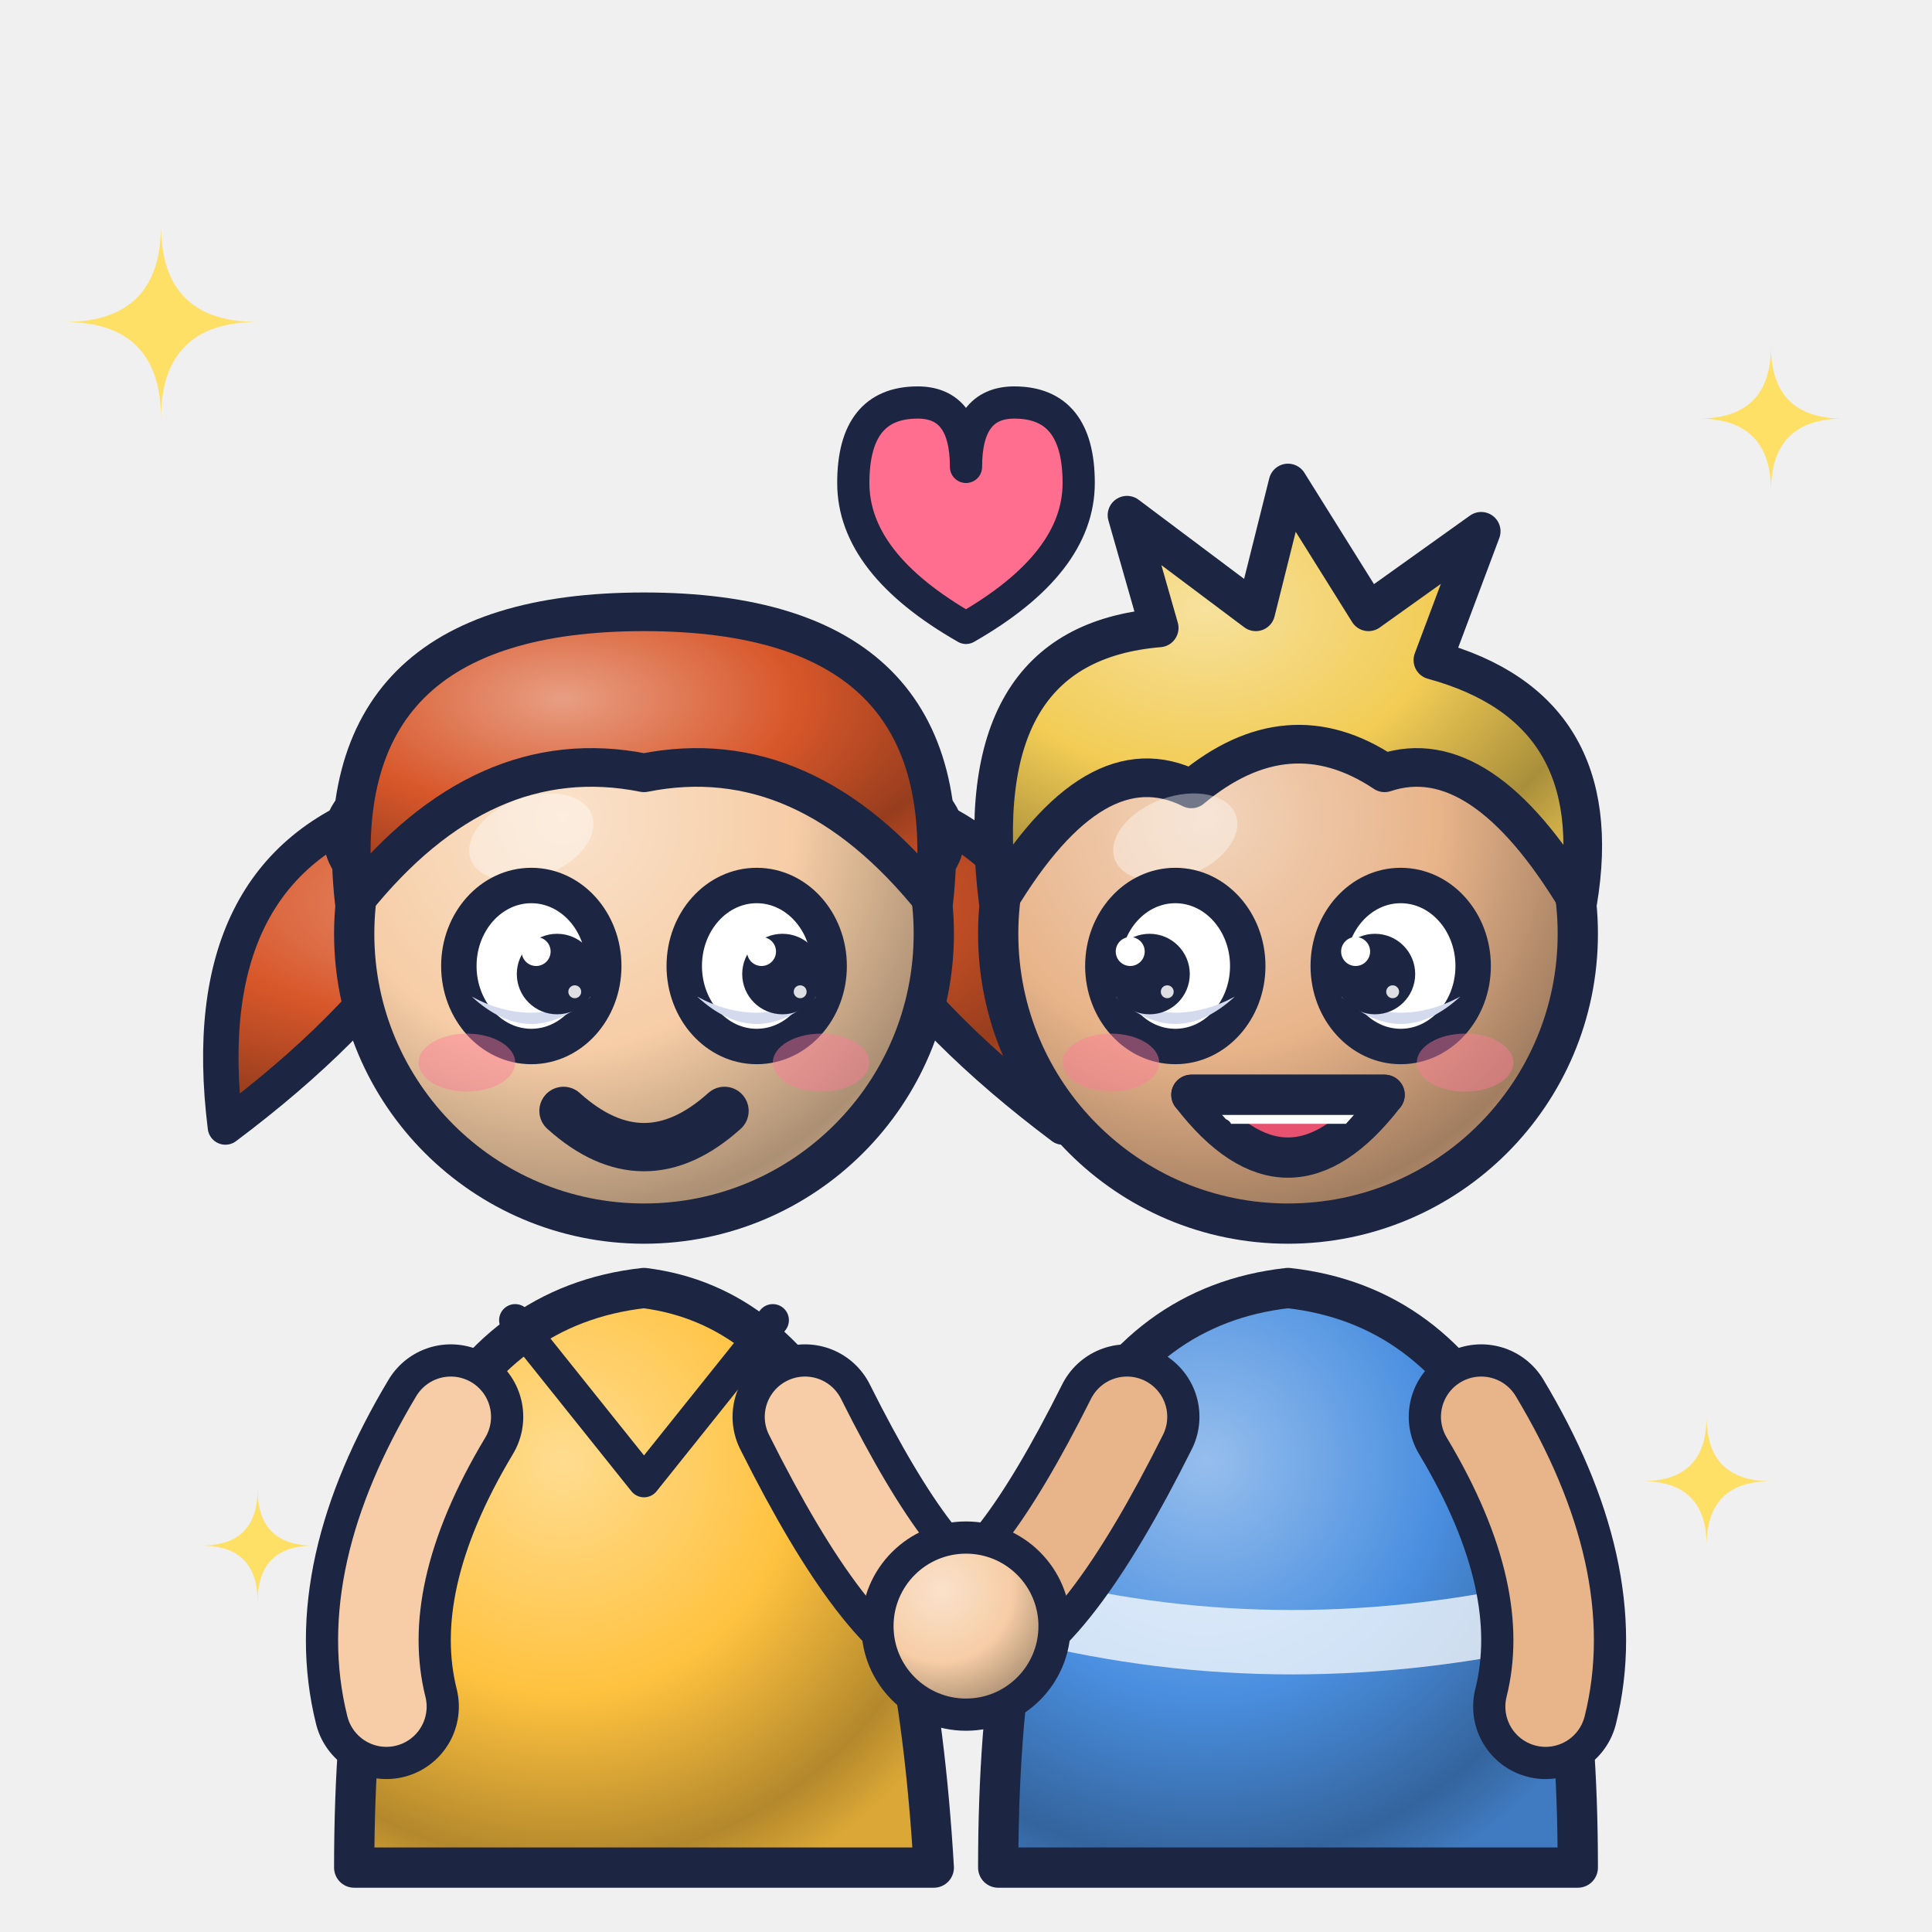
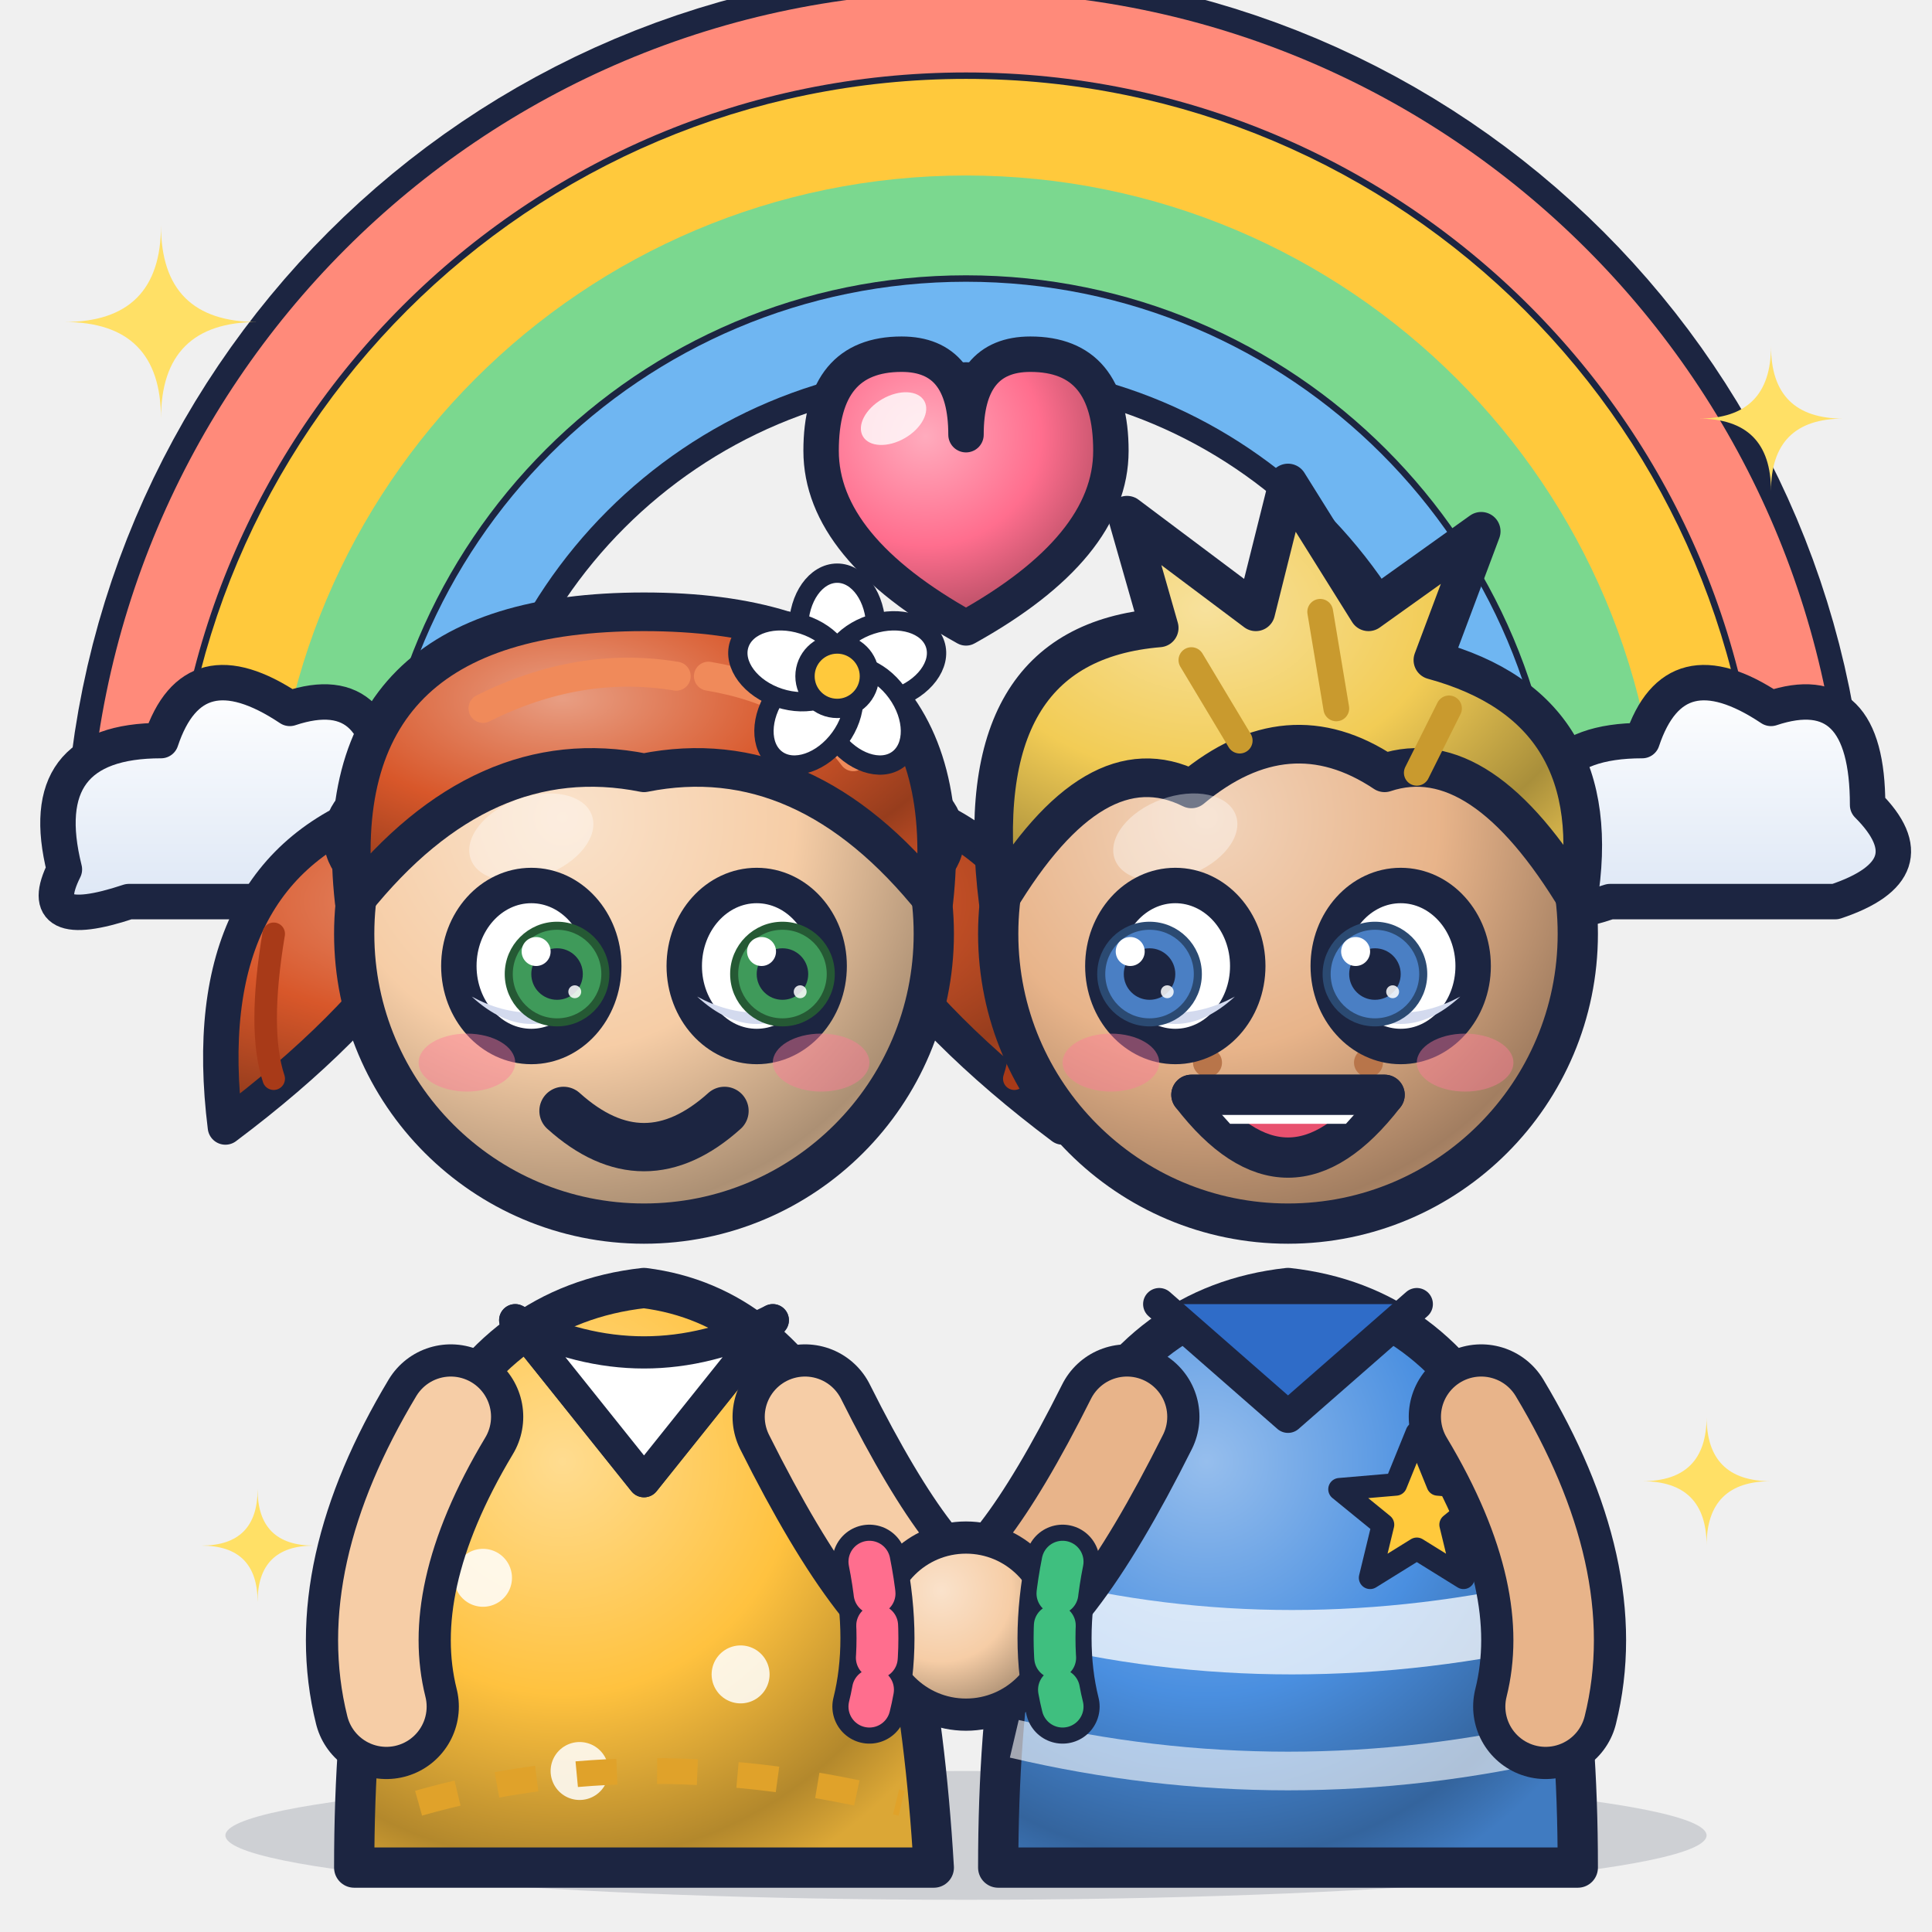
<svg aria-hidden="true" viewBox="0 0 120 120">
  <defs>
-     <radialGradient id="m-friends-2__c" cx="36%" cy="30%" r="80%">
+     <radialGradient id="m-friends-2__d" cx="36%" cy="30%" r="80%">
      <stop offset="0" stop-color="#fae2cb" />
      <stop offset=".5" stop-color="#f6cda6" />
      <stop offset=".86" stop-color="#ac9074" />
      <stop offset="1" stop-color="#d4b08f" />
    </radialGradient>
    <radialGradient id="m-friends-2__f" cx="36%" cy="30%" r="80%">
      <stop offset="0" stop-color="#f2d4bb" />
      <stop offset=".5" stop-color="#e8b48a" />
      <stop offset=".86" stop-color="#a27e61" />
      <stop offset="1" stop-color="#c89b77" />
    </radialGradient>
-     <radialGradient id="m-friends-2__a" cx="36%" cy="30%" r="80%">
+     <radialGradient id="m-friends-2__e" cx="36%" cy="30%" r="80%">
+       <stop offset="0" stop-color="#e89e83" />
+       <stop offset=".5" stop-color="#d8572a" />
+       <stop offset=".86" stop-color="#973d1d" />
+       <stop offset="1" stop-color="#ba4b24" />
+     </radialGradient>
+     <radialGradient id="m-friends-2__b" cx="36%" cy="30%" r="80%">
      <stop offset="0" stop-color="#ffdc90" />
      <stop offset=".5" stop-color="#ffc23f" />
      <stop offset=".86" stop-color="#b3882c" />
      <stop offset="1" stop-color="#dba736" />
    </radialGradient>
-     <radialGradient id="m-friends-2__b" cx="36%" cy="30%" r="80%">
+     <radialGradient id="m-friends-2__c" cx="36%" cy="30%" r="80%">
      <stop offset="0" stop-color="#96beed" />
      <stop offset=".5" stop-color="#4a8fe0" />
      <stop offset=".86" stop-color="#34649d" />
      <stop offset="1" stop-color="#407bc1" />
-     </radialGradient>
-     <radialGradient id="m-friends-2__d" cx="36%" cy="30%" r="80%">
-       <stop offset="0" stop-color="#e89e83" />
-       <stop offset=".5" stop-color="#d8572a" />
-       <stop offset=".86" stop-color="#973d1d" />
-       <stop offset="1" stop-color="#ba4b24" />
-     </radialGradient>
-     <radialGradient id="m-friends-2__e" cx="36%" cy="30%" r="80%">
-       <stop offset="0" stop-color="#e89e83" />
-       <stop offset=".5" stop-color="#d8572a" />
-       <stop offset=".86" stop-color="#973d1d" />
-       <stop offset="1" stop-color="#ba4b24" />
    </radialGradient>
    <radialGradient id="m-friends-2__g" cx="36%" cy="30%" r="80%">
      <stop offset="0" stop-color="#f7e19c" />
      <stop offset=".5" stop-color="#f2cc55" />
      <stop offset=".86" stop-color="#a98f3b" />
      <stop offset="1" stop-color="#d0af49" />
    </radialGradient>
+     <radialGradient id="m-friends-2__h" cx="36%" cy="30%" r="80%">
+       <stop offset="0" stop-color="#ffabbd" />
+       <stop offset=".5" stop-color="#ff6e8e" />
+       <stop offset=".86" stop-color="#b34d63" />
+       <stop offset="1" stop-color="#db5f7a" />
+     </radialGradient>
+     <linearGradient id="m-friends-2__a" x1="0" x2="0" y1="0" y2="1">
+       <stop offset="0" stop-color="#fff" />
+       <stop offset="1" stop-color="#dce6f5" />
+     </linearGradient>
  </defs>
-   <path fill="url(#m-friends-2__a)" stroke="#1c2541" stroke-linecap="round" stroke-linejoin="round" stroke-width="2.5" d="M22 116q0-34 18-36 16 2 18 36Z" />
+   <ellipse cx="60" cy="114" fill="#1c2541" opacity=".16" rx="46" ry="4" />
+   <path fill="none" stroke="#1c2541" stroke-width="26" d="M17 54a43 43 0 0 1 86 0" />
+   <path fill="none" stroke="#ff8a7a" stroke-width="5" d="M8 54a52 52 0 0 1 104 0" />
+   <path fill="none" stroke="#ffc93c" stroke-width="6.2" d="M14 54a46 46 0 0 1 92 0" />
+   <path fill="none" stroke="#7bd88f" stroke-width="6.2" d="M20 54a40 40 0 0 1 80 0" />
+   <path fill="none" stroke="#6fb6f2" stroke-width="5" d="M26 54a34 34 0 0 1 68 0" />
+   <path fill="url(#m-friends-2__a)" stroke="#1c2541" stroke-linecap="round" stroke-linejoin="round" stroke-width="2.2" d="M4 54q-2-8 6-8 2-6 8-2 6-2 6 6 4 4-2 6H8q-6 2-4-2m92 0q-2-8 6-8 2-6 8-2 6-2 6 6 4 4-2 6h-14q-6 2-4-2" />
+   <path fill="url(#m-friends-2__b)" stroke="#1c2541" stroke-linecap="round" stroke-linejoin="round" stroke-width="2.5" d="M22 116q0-34 18-36 16 2 18 36Z" />
  <path fill="none" stroke="#1c2541" stroke-linecap="round" stroke-linejoin="round" stroke-width="2" d="m32 82 8 10 8-10" />
-   <path fill="url(#m-friends-2__b)" stroke="#1c2541" stroke-linecap="round" stroke-linejoin="round" stroke-width="2.5" d="M62 116q0-34 18-36 18 2 18 36Z" />
+   <path fill="#fff" stroke="#1c2541" stroke-linecap="round" stroke-linejoin="round" stroke-width="2" d="m32 82 8 10 8-10q-8 4-16 0" />
+   <path stroke="#fff" stroke-linecap="round" stroke-width="3.6" d="M30 98h0m16 6h0m-10 6h0m14-18h0" opacity=".85" />
+   <path fill="none" stroke="#e0a22a" stroke-dasharray="2.5 2.5" stroke-width="1.6" d="M26 112q14-4 30 0" />
+   <path fill="url(#m-friends-2__c)" stroke="#1c2541" stroke-linecap="round" stroke-linejoin="round" stroke-width="2.5" d="M62 116q0-34 18-36 18 2 18 36Z" />
  <path fill="none" stroke="#fff" stroke-width="4" d="M64 100q16 4 33 0" opacity=".75" />
+   <path fill="none" stroke="#fff" stroke-width="2.4" d="M63 108q17 4 34 0" opacity=".6" />
+   <path fill="#2f6cc8" stroke="#1c2541" stroke-linecap="round" stroke-linejoin="round" stroke-width="2" d="m72 81 8 7 8-7" />
+   <path fill="#ffc93c" stroke="#1c2541" stroke-linecap="round" stroke-linejoin="round" stroke-width="1.4" d="m88 89 1.3 3.2 3.5.3-2.7 2.2.8 3.3-2.9-1.8-2.9 1.8.8-3.3-2.7-2.2 3.5-.3Z" />
  <path fill="none" stroke="#1c2541" stroke-linecap="round" stroke-width="9" d="M50 88q6 12 10 13" />
  <path fill="none" stroke="#f6cda6" stroke-linecap="round" stroke-width="5" d="M50 88q6 12 10 13" />
  <path fill="none" stroke="#1c2541" stroke-linecap="round" stroke-width="9" d="M70 88q-6 12-10 13" />
  <path fill="none" stroke="#e8b48a" stroke-linecap="round" stroke-width="5" d="M70 88q-6 12-10 13" />
-   <circle cx="60" cy="101" r="5.5" fill="url(#m-friends-2__c)" stroke="#1c2541" stroke-linecap="round" stroke-linejoin="round" stroke-width="2" />
+   <circle cx="60" cy="101" r="5.5" fill="url(#m-friends-2__d)" stroke="#1c2541" stroke-linecap="round" stroke-linejoin="round" stroke-width="2" />
+   <path fill="none" stroke="#1c2541" stroke-linecap="round" stroke-width="4.6" d="M54 97q1 5 0 9" />
+   <path fill="none" stroke="#ff6e8e" stroke-dasharray="2 2" stroke-linecap="round" stroke-width="2.6" d="M54 97q1 5 0 9" />
+   <path fill="none" stroke="#1c2541" stroke-linecap="round" stroke-width="4.6" d="M66 97q-1 5 0 9" />
+   <path fill="none" stroke="#3fbf7f" stroke-dasharray="2 2" stroke-linecap="round" stroke-width="2.6" d="M66 97q-1 5 0 9" />
  <path fill="none" stroke="#1c2541" stroke-linecap="round" stroke-width="9" d="M28 88q-6 10-4 18" />
  <path fill="none" stroke="#f6cda6" stroke-linecap="round" stroke-width="5" d="M28 88q-6 10-4 18" />
  <path fill="none" stroke="#1c2541" stroke-linecap="round" stroke-width="9" d="M92 88q6 10 4 18" />
  <path fill="none" stroke="#e8b48a" stroke-linecap="round" stroke-width="5" d="M92 88q6 10 4 18" />
-   <path fill="url(#m-friends-2__d)" stroke="#1c2541" stroke-linecap="round" stroke-linejoin="round" stroke-width="2.2" d="M24 50q-12 4-10 20 8-6 12-12Zm32 0q12 4 10 20-8-6-12-12Z" />
+   <path fill="url(#m-friends-2__e)" stroke="#1c2541" stroke-linecap="round" stroke-linejoin="round" stroke-width="2.2" d="M24 50q-12 4-10 20 8-6 12-12Zm32 0q12 4 10 20-8-6-12-12Z" />
  <circle cx="24" cy="52" r="3" fill="#3fbf7f" stroke="#1c2541" stroke-linecap="round" stroke-linejoin="round" stroke-width="1.8" />
  <circle cx="56" cy="52" r="3" fill="#3fbf7f" stroke="#1c2541" stroke-linecap="round" stroke-linejoin="round" stroke-width="1.8" />
-   <circle cx="40" cy="58" r="18" fill="url(#m-friends-2__c)" stroke="#1c2541" stroke-linecap="round" stroke-linejoin="round" stroke-width="2.5" />
+   <path fill="none" stroke="#a83a18" stroke-linecap="round" stroke-width="1.4" d="M17 58q-1 6 0 9m46-9q1 6 0 9" />
+   <circle cx="40" cy="58" r="18" fill="url(#m-friends-2__d)" stroke="#1c2541" stroke-linecap="round" stroke-linejoin="round" stroke-width="2.5" />
  <path fill="url(#m-friends-2__e)" stroke="#1c2541" stroke-linecap="round" stroke-linejoin="round" stroke-width="2.4" d="M22 56q-2-18 18-18t18 18q-8-10-18-8-10-2-18 8" />
+   <path fill="none" stroke="#f08a5a" stroke-linecap="round" stroke-width="1.8" d="M30 44q6-3 12-2m2 0q6 1 9 5" />
+   <g fill="#fff" stroke="#1c2541" stroke-linecap="round" stroke-linejoin="round" stroke-width="1.2" transform="translate(52 42)">
+     <ellipse cy="-3" rx="2.4" ry="3.4" />
+     <ellipse cy="-3" rx="2.4" ry="3.4" transform="rotate(72)" />
+     <ellipse cy="-3" rx="2.4" ry="3.4" transform="rotate(144)" />
+     <ellipse cy="-3" rx="2.4" ry="3.4" transform="rotate(216)" />
+     <ellipse cy="-3" rx="2.4" ry="3.4" transform="rotate(288)" />
+     <circle r="2" fill="#ffc93c" />
+   </g>
  <ellipse cx="33" cy="52" fill="#fff" opacity=".38" rx="4" ry="2.5" transform="rotate(-20 33 52)" />
  <ellipse cx="33" cy="60" fill="#fff" stroke="#1c2541" stroke-linecap="round" stroke-linejoin="round" stroke-width="2.2" rx="4.5" ry="5" />
  <path fill="#d3daee" d="M29.3 61.9q3.7 3.4 7.4 0-3.7 2-7.4 0" />
-   <circle cx="34.6" cy="60.5" r="2.5" fill="#1c2541" />
+   <circle cx="34.6" cy="60.5" r="3" fill="#3f9a5a" stroke="#255934" stroke-width=".5" />
+   <circle cx="34.6" cy="60.5" r="1.6" fill="#1c2541" />
  <circle cx="33.3" cy="59.1" r=".9" fill="#fff" />
  <circle cx="35.7" cy="61.6" r=".4" fill="#fff" opacity=".85" />
  <ellipse cx="47" cy="60" fill="#fff" stroke="#1c2541" stroke-linecap="round" stroke-linejoin="round" stroke-width="2.2" rx="4.5" ry="5" />
  <path fill="#d3daee" d="M43.3 61.9q3.7 3.4 7.4 0-3.7 2-7.4 0" />
-   <circle cx="48.6" cy="60.5" r="2.5" fill="#1c2541" />
+   <circle cx="48.6" cy="60.5" r="3" fill="#3f9a5a" stroke="#255934" stroke-width=".5" />
+   <circle cx="48.6" cy="60.5" r="1.6" fill="#1c2541" />
  <circle cx="47.3" cy="59.1" r=".9" fill="#fff" />
  <circle cx="49.7" cy="61.6" r=".4" fill="#fff" opacity=".85" />
  <path fill="none" stroke="#1c2541" stroke-linecap="round" stroke-linejoin="round" stroke-width="3" d="M35 69q5 4.5 10 0" />
  <ellipse cx="29" cy="66" fill="#ff7a9a" opacity=".45" rx="3" ry="1.8" />
  <ellipse cx="51" cy="66" fill="#ff7a9a" opacity=".45" rx="3" ry="1.8" />
  <circle cx="80" cy="58" r="18" fill="url(#m-friends-2__f)" stroke="#1c2541" stroke-linecap="round" stroke-linejoin="round" stroke-width="2.5" />
  <path fill="url(#m-friends-2__g)" stroke="#1c2541" stroke-linecap="round" stroke-linejoin="round" stroke-width="2.4" d="M62 56q-2-16 10-17l-2-7 8 6 2-8 5 8 7-5-3 8q11 3 9 15-6-10-12-8-6-4-12 1-6-3-12 7" />
+   <path fill="none" stroke="#c99a2e" stroke-linecap="round" stroke-width="1.6" d="m74 41 3 5m5-8 1 6m7 0-2 4" />
+   <path stroke="#b8754a" stroke-linecap="round" stroke-width="1.8" d="M72 64h0m3 2h0m10 0h0m3-2h0" />
  <ellipse cx="73" cy="52" fill="#fff" opacity=".38" rx="4" ry="2.5" transform="rotate(-20 73 52)" />
  <ellipse cx="73" cy="60" fill="#fff" stroke="#1c2541" stroke-linecap="round" stroke-linejoin="round" stroke-width="2.2" rx="4.5" ry="5" />
  <path fill="#d3daee" d="M69.3 61.9q3.7 3.4 7.4 0-3.7 2-7.4 0" />
-   <circle cx="71.4" cy="60.5" r="2.5" fill="#1c2541" />
+   <circle cx="71.4" cy="60.5" r="3" fill="#4a7fc4" stroke="#2b4a72" stroke-width=".5" />
+   <circle cx="71.4" cy="60.5" r="1.6" fill="#1c2541" />
  <circle cx="70.2" cy="59.1" r=".9" fill="#fff" />
  <circle cx="72.5" cy="61.6" r=".4" fill="#fff" opacity=".85" />
  <ellipse cx="87" cy="60" fill="#fff" stroke="#1c2541" stroke-linecap="round" stroke-linejoin="round" stroke-width="2.2" rx="4.5" ry="5" />
  <path fill="#d3daee" d="M83.3 61.9q3.7 3.4 7.4 0-3.7 2-7.4 0" />
-   <circle cx="85.4" cy="60.5" r="2.5" fill="#1c2541" />
+   <circle cx="85.4" cy="60.5" r="3" fill="#4a7fc4" stroke="#2b4a72" stroke-width=".5" />
+   <circle cx="85.4" cy="60.5" r="1.6" fill="#1c2541" />
  <circle cx="84.2" cy="59.1" r=".9" fill="#fff" />
  <circle cx="86.5" cy="61.6" r=".4" fill="#fff" opacity=".85" />
  <path fill="#e8516f" stroke="#1c2541" stroke-linecap="round" stroke-linejoin="round" stroke-width="2.5" d="M74 68q6 7.8 12 0Z" />
  <path fill="#fff" d="M75.5 68.8h9l-.9 1h-7.2Z" />
  <path fill="none" stroke="#1c2541" stroke-linecap="round" stroke-linejoin="round" stroke-width="2.5" d="M74 68h12" />
  <ellipse cx="69" cy="66" fill="#ff7a9a" opacity=".45" rx="3" ry="1.8" />
  <ellipse cx="91" cy="66" fill="#ff7a9a" opacity=".45" rx="3" ry="1.8" />
-   <path fill="none" stroke="#1c2541" stroke-linecap="round" stroke-linejoin="round" d="M76 70z" />
-   <path fill="#ff6e8e" stroke="#1c2541" stroke-linecap="round" stroke-linejoin="round" stroke-width="2" d="M53 30q0-5 4-5 3 0 3 4 0-4 3-4 4 0 4 5t-7 9q-7-4-7-9" />
+   <path fill="url(#m-friends-2__h)" stroke="#1c2541" stroke-linecap="round" stroke-linejoin="round" stroke-width="2.2" d="M51 28q0-6 5-6 4 0 4 5 0-5 4-5 5 0 5 6t-9 11q-9-5-9-11" />
+   <ellipse cx="55.5" cy="26" fill="#fff" opacity=".8" rx="2.2" ry="1.4" transform="rotate(-30 55.5 26)" />
  <path fill="#ffe066" d="M10 14q0 6 6 6-6 0-6 6 0-6-6-6 6 0 6-6" />
  <path fill="#ffe066" d="M110 21.5q0 4.5 4.5 4.5-4.5 0-4.5 4.5 0-4.5-4.5-4.5 4.5 0 4.5-4.5" />
  <path fill="#ffe066" d="M16 92.5q0 3.5 3.5 3.5-3.5 0-3.5 3.5 0-3.5-3.5-3.5 3.5 0 3.5-3.5" />
  <path fill="#ffe066" d="M106 88q0 4 4 4-4 0-4 4 0-4-4-4 4 0 4-4" />
</svg>
